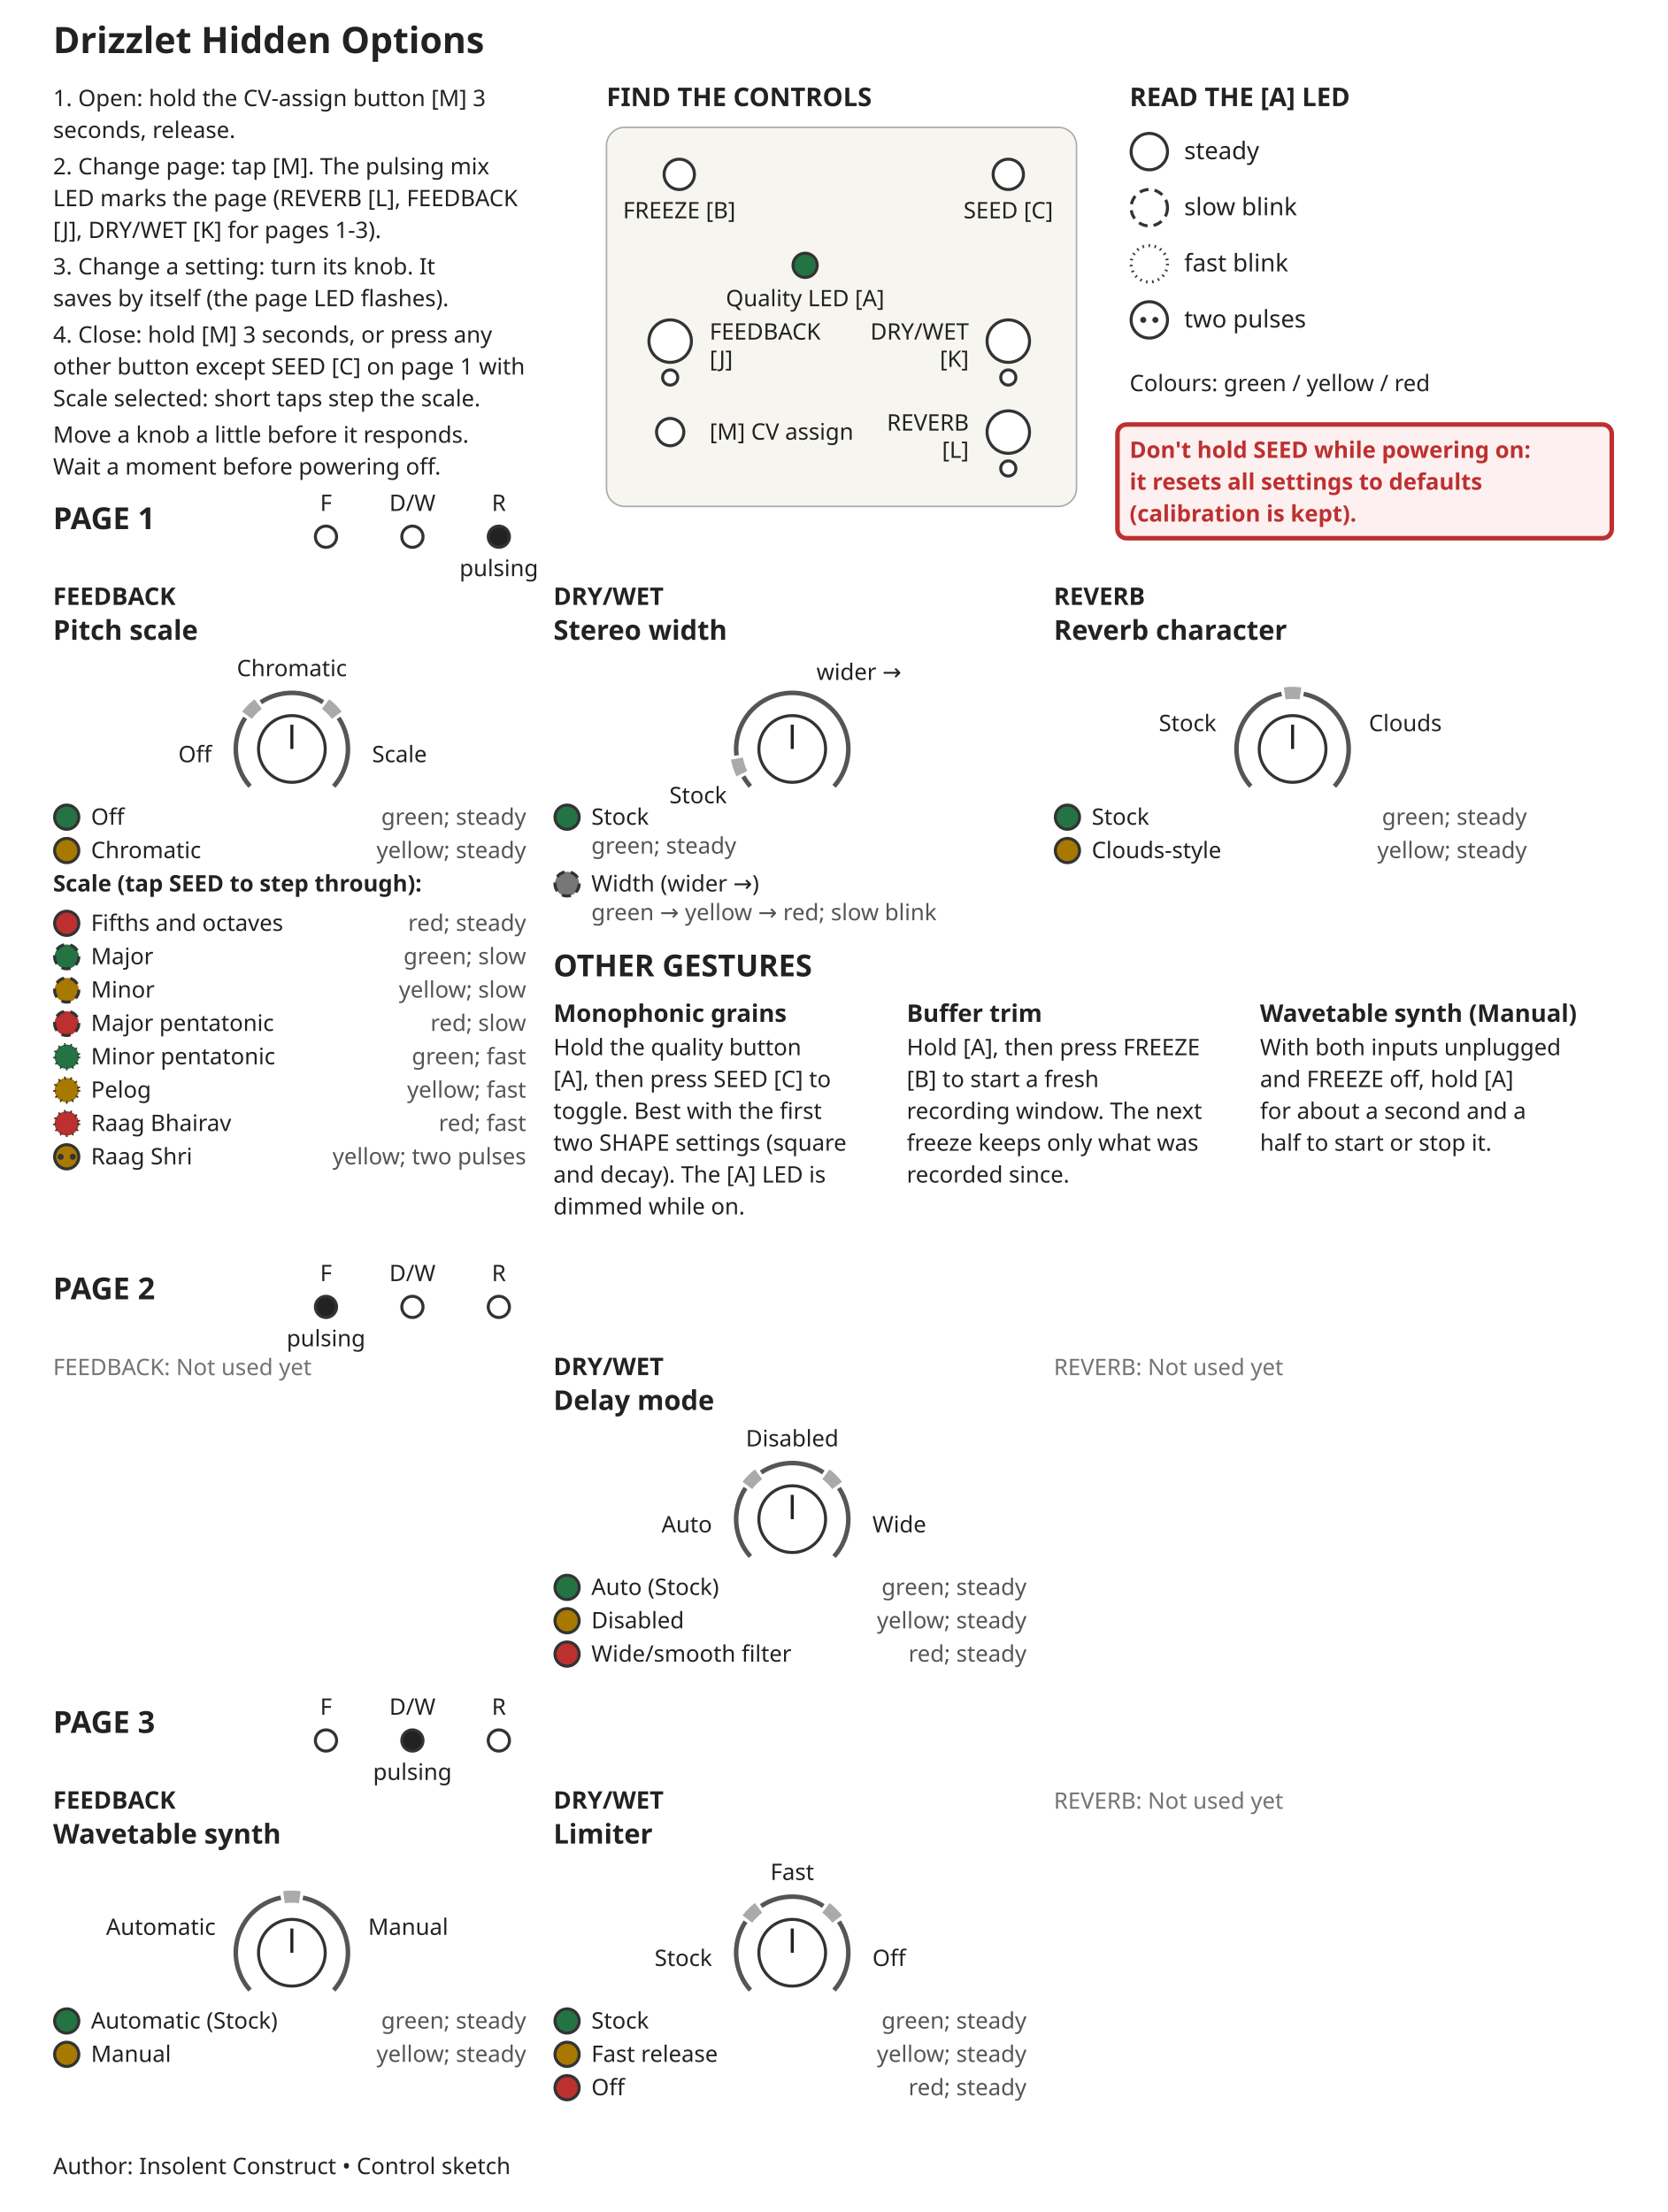
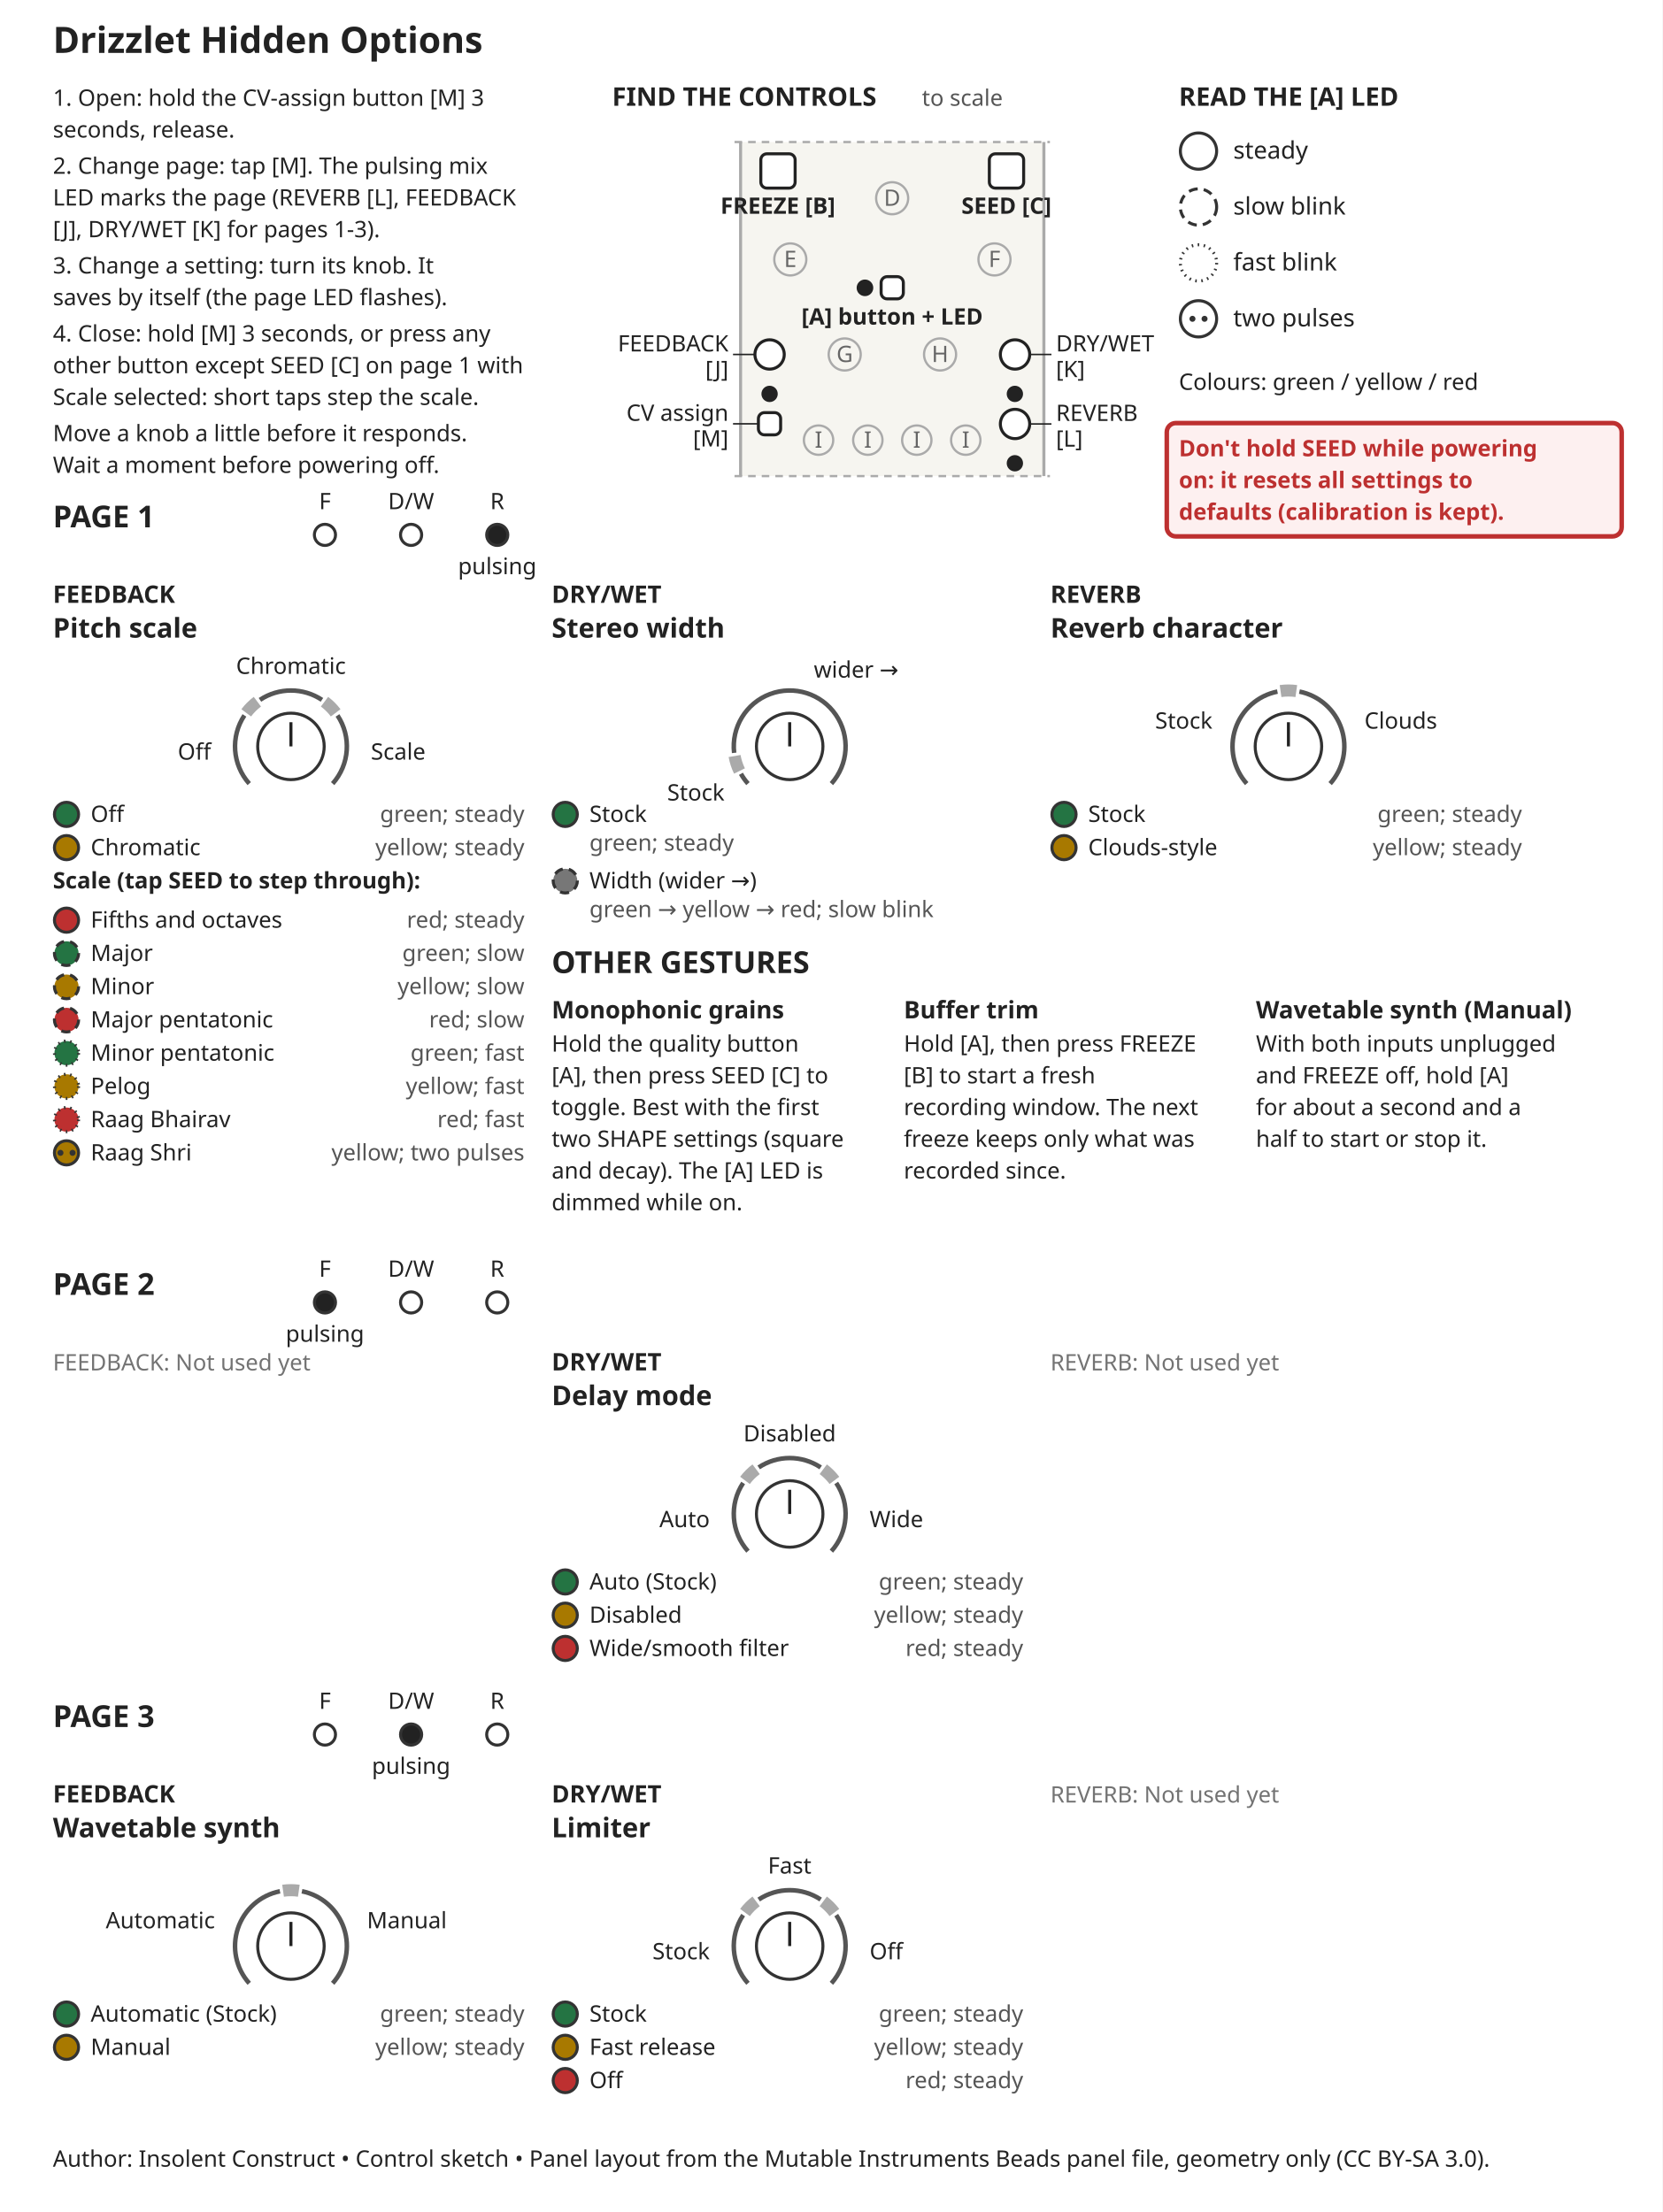
- <svg xmlns="http://www.w3.org/2000/svg" width="190mm" height="252.01mm" viewBox="0 0 1100 1459" role="img" aria-labelledby="title desc">
+ <svg xmlns="http://www.w3.org/2000/svg" width="190mm" height="252.87mm" viewBox="0 0 1100 1464" role="img" aria-labelledby="title desc">
  <rect width="100%" height="100%" fill="white" />
  <g font-family="sans-serif" fill="#222">
    <text x="35" y="35" font-size="24" font-weight="bold" fill="#222" text-anchor="start">Drizzlet Hidden Options</text>
    <text x="35" y="70" font-size="15" font-weight="normal" fill="#222" text-anchor="start">1. Open: hold the CV-assign button [M] 3</text>
    <text x="35" y="91" font-size="15" font-weight="normal" fill="#222" text-anchor="start">seconds, release.</text>
    <text x="35" y="115" font-size="15" font-weight="normal" fill="#222" text-anchor="start">2. Change page: tap [M]. The pulsing mix</text>
    <text x="35" y="136" font-size="15" font-weight="normal" fill="#222" text-anchor="start">LED marks the page (REVERB [L], FEEDBACK</text>
    <text x="35" y="157" font-size="15" font-weight="normal" fill="#222" text-anchor="start">[J], DRY/WET [K] for pages 1-3).</text>
    <text x="35" y="181" font-size="15" font-weight="normal" fill="#222" text-anchor="start">3. Change a setting: turn its knob. It</text>
    <text x="35" y="202" font-size="15" font-weight="normal" fill="#222" text-anchor="start">saves by itself (the page LED flashes).</text>
    <text x="35" y="226" font-size="15" font-weight="normal" fill="#222" text-anchor="start">4. Close: hold [M] 3 seconds, or press any</text>
    <text x="35" y="247" font-size="15" font-weight="normal" fill="#222" text-anchor="start">other button except SEED [C] on page 1 with</text>
    <text x="35" y="268" font-size="15" font-weight="normal" fill="#222" text-anchor="start">Scale selected: short taps step the scale.</text>
    <text x="35" y="292" font-size="15" font-weight="normal" fill="#222" text-anchor="start">Move a knob a little before it responds.</text>
    <text x="35" y="313" font-size="15" font-weight="normal" fill="#222" text-anchor="start">Wait a moment before powering off.</text>
-     <text x="400" y="70" font-size="17" font-weight="bold" fill="#222" text-anchor="start">FIND THE CONTROLS</text>
-     <rect x="400" y="84" width="310" height="250" rx="12" fill="#f6f5f0" stroke="#aaa" />
-     <circle cx="448" cy="115" r="10" fill="white" stroke="#333" stroke-width="2" />
-     <text x="448" y="144" font-size="15" font-weight="normal" fill="#222" text-anchor="middle">FREEZE [B]</text>
-     <circle cx="665" cy="115" r="10" fill="white" stroke="#333" stroke-width="2" />
-     <text x="665" y="144" font-size="15" font-weight="normal" fill="#222" text-anchor="middle">SEED [C]</text>
-     <circle cx="531" cy="175" r="8" fill="#247443" stroke="#333" stroke-width="2" />
-     <text x="531" y="202" font-size="15" font-weight="normal" fill="#222" text-anchor="middle">Quality LED [A]</text>
-     <circle cx="442" cy="225" r="14" fill="white" stroke="#333" stroke-width="2" />
-     <circle cx="442" cy="249" r="5" fill="white" stroke="#333" stroke-width="2" />
-     <text x="468" y="224" font-size="15" font-weight="normal" fill="#222" text-anchor="start">FEEDBACK</text>
-     <text x="468" y="242" font-size="15" font-weight="normal" fill="#222" text-anchor="start">[J]</text>
-     <circle cx="665" cy="225" r="14" fill="white" stroke="#333" stroke-width="2" />
-     <circle cx="665" cy="249" r="5" fill="white" stroke="#333" stroke-width="2" />
-     <text x="639" y="224" font-size="15" font-weight="normal" fill="#222" text-anchor="end">DRY/WET</text>
-     <text x="639" y="242" font-size="15" font-weight="normal" fill="#222" text-anchor="end">[K]</text>
-     <circle cx="665" cy="285" r="14" fill="white" stroke="#333" stroke-width="2" />
-     <circle cx="665" cy="309" r="5" fill="white" stroke="#333" stroke-width="2" />
-     <text x="639" y="284" font-size="15" font-weight="normal" fill="#222" text-anchor="end">REVERB</text>
-     <text x="639" y="302" font-size="15" font-weight="normal" fill="#222" text-anchor="end">[L]</text>
-     <circle cx="442" cy="285" r="9" fill="white" stroke="#333" stroke-width="2" />
-     <text x="468" y="290" font-size="15" font-weight="normal" fill="#222" text-anchor="start">[M] CV assign</text>
-     <text x="745" y="70" font-size="17" font-weight="bold" fill="#222" text-anchor="start">READ THE [A] LED</text>
-     <circle cx="758" cy="100" r="12" fill="white" stroke="#333" stroke-width="2" />
-     <text x="781" y="105" font-size="16" font-weight="normal" fill="#222" text-anchor="start">steady</text>
-     <circle cx="758" cy="137" r="12" fill="white" stroke="#333" stroke-width="2" stroke-dasharray="6 4" />
-     <text x="781" y="142" font-size="16" font-weight="normal" fill="#222" text-anchor="start">slow blink</text>
-     <circle cx="758" cy="174" r="12" fill="white" stroke="#333" stroke-width="2" stroke-dasharray="1 3" />
-     <text x="781" y="179" font-size="16" font-weight="normal" fill="#222" text-anchor="start">fast blink</text>
-     <circle cx="758" cy="211" r="12" fill="white" stroke="#333" stroke-width="2" />
-     <circle cx="754" cy="211" r="1" fill="#222" stroke="#333" stroke-width="2" />
-     <circle cx="762" cy="211" r="1" fill="#222" stroke="#333" stroke-width="2" />
-     <text x="781" y="216" font-size="16" font-weight="normal" fill="#222" text-anchor="start">two pulses</text>
-     <text x="745" y="258" font-size="15" font-weight="normal" fill="#222" text-anchor="start">Colours: green / yellow / red</text>
-     <rect x="737" y="280" width="326" height="75" rx="6" fill="#fdf0f0" stroke="#bd3030" stroke-width="3" />
-     <text x="745" y="302" font-size="15" font-weight="bold" fill="#bd3030" text-anchor="start">Don't hold SEED while powering on:</text>
-     <text x="745" y="323" font-size="15" font-weight="bold" fill="#bd3030" text-anchor="start">it resets all settings to defaults</text>
-     <text x="745" y="344" font-size="15" font-weight="bold" fill="#bd3030" text-anchor="start">(calibration is kept).</text>
+     <text x="405" y="70" font-size="17" font-weight="bold" fill="#222" text-anchor="start">FIND THE CONTROLS</text>
+     <text x="610" y="70" font-size="15" font-weight="normal" fill="#555" text-anchor="start">to scale</text>
+     <rect x="490.0" y="94.0" width="200.7" height="221.1" fill="#f6f5f0" />
+     <line x1="486.0" y1="94.0" x2="694.7" y2="94.0" stroke="#aaa" stroke-width="1.5" stroke-dasharray="5 4" />
+     <line x1="486.0" y1="315.1" x2="694.7" y2="315.1" stroke="#aaa" stroke-width="1.5" stroke-dasharray="5 4" />
+     <line x1="490.0" y1="94.0" x2="490.0" y2="315.1" stroke="#aaa" stroke-width="2" />
+     <line x1="690.7" y1="94.0" x2="690.7" y2="315.1" stroke="#aaa" stroke-width="2" />
+     <circle cx="541.6" cy="291.3" r="9.7" fill="none" stroke="#aaa" stroke-width="1.5" />
+     <text x="541.6" y="296.3" font-size="15" font-weight="normal" fill="#666" text-anchor="middle">I</text>
+     <circle cx="574.2" cy="291.3" r="9.7" fill="none" stroke="#aaa" stroke-width="1.5" />
+     <text x="574.2" y="296.3" font-size="15" font-weight="normal" fill="#666" text-anchor="middle">I</text>
+     <circle cx="606.6" cy="291.3" r="9.7" fill="none" stroke="#aaa" stroke-width="1.5" />
+     <text x="606.6" y="296.3" font-size="15" font-weight="normal" fill="#666" text-anchor="middle">I</text>
+     <circle cx="639.0" cy="291.3" r="9.7" fill="none" stroke="#aaa" stroke-width="1.5" />
+     <text x="639.0" y="296.3" font-size="15" font-weight="normal" fill="#666" text-anchor="middle">I</text>
+     <circle cx="558.9" cy="234.6" r="10.6" fill="none" stroke="#aaa" stroke-width="1.5" />
+     <text x="558.9" y="239.6" font-size="15" font-weight="normal" fill="#666" text-anchor="middle">G</text>
+     <circle cx="522.9" cy="171.7" r="10.6" fill="none" stroke="#aaa" stroke-width="1.5" />
+     <text x="522.9" y="176.7" font-size="15" font-weight="normal" fill="#666" text-anchor="middle">E</text>
+     <circle cx="658.0" cy="171.7" r="10.6" fill="none" stroke="#aaa" stroke-width="1.5" />
+     <text x="658.0" y="176.7" font-size="15" font-weight="normal" fill="#666" text-anchor="middle">F</text>
+     <rect x="583.0" y="183.1" width="14.7" height="14.7" rx="4" fill="white" stroke="#222" stroke-width="2" />
+     <circle cx="572.3" cy="190.5" r="4.5" fill="#222" stroke="#222" stroke-width="2" />
+     <rect x="501.8" y="273.1" width="14.7" height="14.7" rx="4" fill="white" stroke="#222" stroke-width="2" />
+     <circle cx="622.0" cy="234.6" r="10.6" fill="none" stroke="#aaa" stroke-width="1.5" />
+     <text x="622.0" y="239.6" font-size="15" font-weight="normal" fill="#666" text-anchor="middle">H</text>
+     <circle cx="509.2" cy="234.6" r="9.7" fill="white" stroke="#222" stroke-width="2" />
+     <circle cx="671.6" cy="234.6" r="9.7" fill="white" stroke="#222" stroke-width="2" />
+     <circle cx="671.6" cy="280.6" r="9.7" fill="white" stroke="#222" stroke-width="2" />
+     <circle cx="590.3" cy="131.2" r="10.6" fill="none" stroke="#aaa" stroke-width="1.5" />
+     <text x="590.3" y="136.2" font-size="15" font-weight="normal" fill="#666" text-anchor="middle">D</text>
+     <rect x="503.4" y="101.8" width="22.7" height="22.7" rx="4" fill="white" stroke="#222" stroke-width="2" />
+     <rect x="654.6" y="101.8" width="22.7" height="22.7" rx="4" fill="white" stroke="#222" stroke-width="2" />
+     <circle cx="509.2" cy="260.7" r="4.4" fill="#222" stroke="#222" stroke-width="2" />
+     <circle cx="671.5" cy="260.7" r="4.4" fill="#222" stroke="#222" stroke-width="2" />
+     <circle cx="671.5" cy="306.6" r="4.4" fill="#222" stroke="#222" stroke-width="2" />
+     <text x="514.7" y="141.5" font-size="15" font-weight="bold" fill="#222" text-anchor="middle">FREEZE [B]</text>
+     <text x="665.9" y="141.5" font-size="15" font-weight="bold" fill="#222" text-anchor="middle">SEED [C]</text>
+     <text x="590.3" y="214.8" font-size="15" font-weight="bold" fill="#222" text-anchor="middle">[A] button + LED</text>
+     <text x="482.0" y="232.6" font-size="15" font-weight="normal" fill="#222" text-anchor="end">FEEDBACK</text>
+     <text x="482.0" y="249.6" font-size="15" font-weight="normal" fill="#222" text-anchor="end">[J]</text>
+     <line x1="485.0" y1="234.6" x2="499.6" y2="234.6" stroke="#222" stroke-width="1" />
+     <text x="482.0" y="278.5" font-size="15" font-weight="normal" fill="#222" text-anchor="end">CV assign</text>
+     <text x="482.0" y="295.5" font-size="15" font-weight="normal" fill="#222" text-anchor="end">[M]</text>
+     <line x1="485.0" y1="280.5" x2="501.8" y2="280.5" stroke="#222" stroke-width="1" />
+     <text x="698.7" y="232.6" font-size="15" font-weight="normal" fill="#222" text-anchor="start">DRY/WET</text>
+     <text x="698.7" y="249.6" font-size="15" font-weight="normal" fill="#222" text-anchor="start">[K]</text>
+     <line x1="695.7" y1="234.6" x2="681.2" y2="234.6" stroke="#222" stroke-width="1" />
+     <text x="698.7" y="278.6" font-size="15" font-weight="normal" fill="#222" text-anchor="start">REVERB</text>
+     <text x="698.7" y="295.6" font-size="15" font-weight="normal" fill="#222" text-anchor="start">[L]</text>
+     <line x1="695.7" y1="280.6" x2="681.2" y2="280.6" stroke="#222" stroke-width="1" />
+     <text x="780" y="70" font-size="17" font-weight="bold" fill="#222" text-anchor="start">READ THE [A] LED</text>
+     <circle cx="793" cy="100" r="12" fill="white" stroke="#333" stroke-width="2" />
+     <text x="816" y="105" font-size="16" font-weight="normal" fill="#222" text-anchor="start">steady</text>
+     <circle cx="793" cy="137" r="12" fill="white" stroke="#333" stroke-width="2" stroke-dasharray="6 4" />
+     <text x="816" y="142" font-size="16" font-weight="normal" fill="#222" text-anchor="start">slow blink</text>
+     <circle cx="793" cy="174" r="12" fill="white" stroke="#333" stroke-width="2" stroke-dasharray="1 3" />
+     <text x="816" y="179" font-size="16" font-weight="normal" fill="#222" text-anchor="start">fast blink</text>
+     <circle cx="793" cy="211" r="12" fill="white" stroke="#333" stroke-width="2" />
+     <circle cx="789" cy="211" r="1" fill="#222" stroke="#333" stroke-width="2" />
+     <circle cx="797" cy="211" r="1" fill="#222" stroke="#333" stroke-width="2" />
+     <text x="816" y="216" font-size="16" font-weight="normal" fill="#222" text-anchor="start">two pulses</text>
+     <text x="780" y="258" font-size="15" font-weight="normal" fill="#222" text-anchor="start">Colours: green / yellow / red</text>
+     <rect x="772" y="280" width="301" height="75" rx="6" fill="#fdf0f0" stroke="#bd3030" stroke-width="3" />
+     <text x="780" y="302" font-size="15" font-weight="bold" fill="#bd3030" text-anchor="start">Don't hold SEED while powering</text>
+     <text x="780" y="323" font-size="15" font-weight="bold" fill="#bd3030" text-anchor="start">on: it resets all settings to</text>
+     <text x="780" y="344" font-size="15" font-weight="bold" fill="#bd3030" text-anchor="start">defaults (calibration is kept).</text>
    <text x="35" y="349" font-size="20" font-weight="bold" fill="#222" text-anchor="start">PAGE 1</text>
    <text x="215" y="337" font-size="15" font-weight="normal" fill="#222" text-anchor="middle">F</text>
    <circle cx="215" cy="354" r="7" fill="white" stroke="#333" stroke-width="2" />
    <text x="272" y="337" font-size="15" font-weight="normal" fill="#222" text-anchor="middle">D/W</text>
    <circle cx="272" cy="354" r="7" fill="white" stroke="#333" stroke-width="2" />
    <text x="329" y="337" font-size="15" font-weight="normal" fill="#222" text-anchor="middle">R</text>
    <circle cx="329" cy="354" r="7" fill="#222" stroke="#333" stroke-width="2" />
    <text x="329" y="380" font-size="15" font-weight="normal" fill="#222" text-anchor="middle">pulsing</text>
    <text x="35" y="399" font-size="16" font-weight="bold" fill="#222" text-anchor="start">FEEDBACK</text>
    <text x="35" y="422" font-size="18" font-weight="bold" fill="#222" text-anchor="start">Pitch scale</text>
    <circle cx="192.5" cy="494" r="22" fill="white" stroke="#333" stroke-width="2" />
    <path d="M 192.5 494 v -16" stroke="#222" stroke-width="2" />
    <path d="M 164.900 518.642 A 37 37 0 0 1 161.703 473.492" fill="none" stroke="#555" stroke-width="3" />
    <text x="139.63" y="502.74" font-size="15" font-weight="normal" fill="#222" text-anchor="end">Off</text>
    <path d="M 171.992 463.203 A 37 37 0 0 1 213.008 463.203" fill="none" stroke="#555" stroke-width="3" />
    <text x="192.5" y="446.0" font-size="15" font-weight="normal" fill="#222" text-anchor="middle">Chromatic</text>
    <path d="M 223.297 473.492 A 37 37 0 0 1 220.100 518.642" fill="none" stroke="#555" stroke-width="3" />
    <text x="245.37" y="502.74" font-size="15" font-weight="normal" fill="#222" text-anchor="start">Scale</text>
    <path d="M 162.912 471.784 A 37 37 0 0 1 170.284 464.412" fill="none" stroke="#aaa" stroke-width="8" />
    <path d="M 214.716 464.412 A 37 37 0 0 1 222.088 471.784" fill="none" stroke="#aaa" stroke-width="8" />
    <circle cx="44" cy="539" r="8" fill="#247443" stroke="#333" stroke-width="2" />
    <text x="60" y="544" font-size="15" font-weight="normal" fill="#222" text-anchor="start">Off</text>
    <text x="347" y="544" font-size="15" font-weight="normal" fill="#555" text-anchor="end">green; steady</text>
    <circle cx="44" cy="561" r="8" fill="#a87900" stroke="#333" stroke-width="2" />
    <text x="60" y="566" font-size="15" font-weight="normal" fill="#222" text-anchor="start">Chromatic</text>
    <text x="347" y="566" font-size="15" font-weight="normal" fill="#555" text-anchor="end">yellow; steady</text>
    <text x="35" y="588" font-size="15" font-weight="bold" fill="#222" text-anchor="start">Scale (tap SEED to step through):</text>
    <circle cx="44" cy="609" r="8" fill="#bd3030" stroke="#333" stroke-width="2" />
    <text x="60" y="614" font-size="15" font-weight="normal" fill="#222" text-anchor="start">Fifths and octaves</text>
    <text x="347" y="614" font-size="15" font-weight="normal" fill="#555" text-anchor="end">red; steady</text>
    <circle cx="44" cy="631" r="8" fill="#247443" stroke="#333" stroke-width="2" stroke-dasharray="6 4" />
    <text x="60" y="636" font-size="15" font-weight="normal" fill="#222" text-anchor="start">Major</text>
    <text x="347" y="636" font-size="15" font-weight="normal" fill="#555" text-anchor="end">green; slow</text>
    <circle cx="44" cy="653" r="8" fill="#a87900" stroke="#333" stroke-width="2" stroke-dasharray="6 4" />
    <text x="60" y="658" font-size="15" font-weight="normal" fill="#222" text-anchor="start">Minor</text>
    <text x="347" y="658" font-size="15" font-weight="normal" fill="#555" text-anchor="end">yellow; slow</text>
    <circle cx="44" cy="675" r="8" fill="#bd3030" stroke="#333" stroke-width="2" stroke-dasharray="6 4" />
    <text x="60" y="680" font-size="15" font-weight="normal" fill="#222" text-anchor="start">Major pentatonic</text>
    <text x="347" y="680" font-size="15" font-weight="normal" fill="#555" text-anchor="end">red; slow</text>
    <circle cx="44" cy="697" r="8" fill="#247443" stroke="#333" stroke-width="2" stroke-dasharray="1 3" />
    <text x="60" y="702" font-size="15" font-weight="normal" fill="#222" text-anchor="start">Minor pentatonic</text>
    <text x="347" y="702" font-size="15" font-weight="normal" fill="#555" text-anchor="end">green; fast</text>
    <circle cx="44" cy="719" r="8" fill="#a87900" stroke="#333" stroke-width="2" stroke-dasharray="1 3" />
    <text x="60" y="724" font-size="15" font-weight="normal" fill="#222" text-anchor="start">Pelog</text>
    <text x="347" y="724" font-size="15" font-weight="normal" fill="#555" text-anchor="end">yellow; fast</text>
    <circle cx="44" cy="741" r="8" fill="#bd3030" stroke="#333" stroke-width="2" stroke-dasharray="1 3" />
    <text x="60" y="746" font-size="15" font-weight="normal" fill="#222" text-anchor="start">Raag Bhairav</text>
    <text x="347" y="746" font-size="15" font-weight="normal" fill="#555" text-anchor="end">red; fast</text>
    <circle cx="44" cy="763" r="8" fill="#a87900" stroke="#333" stroke-width="2" />
    <circle cx="40" cy="763" r="1" fill="#222" stroke="#333" stroke-width="2" />
    <circle cx="48" cy="763" r="1" fill="#222" stroke="#333" stroke-width="2" />
    <text x="60" y="768" font-size="15" font-weight="normal" fill="#222" text-anchor="start">Raag Shri</text>
    <text x="347" y="768" font-size="15" font-weight="normal" fill="#555" text-anchor="end">yellow; two pulses</text>
    <text x="365" y="399" font-size="16" font-weight="bold" fill="#222" text-anchor="start">DRY/WET</text>
    <text x="365" y="422" font-size="18" font-weight="bold" fill="#222" text-anchor="start">Stereo width</text>
    <circle cx="522.5" cy="494" r="22" fill="white" stroke="#333" stroke-width="2" />
    <path d="M 522.5 494 v -16" stroke="#222" stroke-width="2" />
    <path d="M 494.900 518.642 A 37 37 0 0 1 490.246 512.130" fill="none" stroke="#555" stroke-width="3" />
    <text x="479.38" y="529.81" font-size="15" font-weight="normal" fill="#222" text-anchor="end">Stock</text>
    <path d="M 485.750 498.291 A 37 37 0 1 1 550.100 518.642" fill="none" stroke="#555" stroke-width="3" />
    <text x="538.48" y="448.47" font-size="15" font-weight="normal" fill="#222" text-anchor="start">wider →</text>
    <path d="M 489.273 510.278 A 37 37 0 0 1 486.051 500.361" fill="none" stroke="#aaa" stroke-width="8" />
    <circle cx="374" cy="539" r="8" fill="#247443" stroke="#333" stroke-width="2" />
    <text x="390" y="544" font-size="15" font-weight="normal" fill="#222" text-anchor="start">Stock</text>
    <text x="390" y="563" font-size="15" font-weight="normal" fill="#555" text-anchor="start">green; steady</text>
    <circle cx="374" cy="583" r="8" fill="#777" stroke="#333" stroke-width="2" stroke-dasharray="6 4" />
    <text x="390" y="588" font-size="15" font-weight="normal" fill="#222" text-anchor="start">Width (wider →)</text>
    <text x="390" y="607" font-size="15" font-weight="normal" fill="#555" text-anchor="start">green → yellow → red; slow blink</text>
    <text x="695" y="399" font-size="16" font-weight="bold" fill="#222" text-anchor="start">REVERB</text>
    <text x="695" y="422" font-size="18" font-weight="bold" fill="#222" text-anchor="start">Reverb character</text>
    <circle cx="852.5" cy="494" r="22" fill="white" stroke="#333" stroke-width="2" />
    <path d="M 852.5 494 v -16" stroke="#222" stroke-width="2" />
    <path d="M 824.900 518.642 A 37 37 0 0 1 845.225 457.722" fill="none" stroke="#555" stroke-width="3" />
    <text x="802.22" y="482.23" font-size="15" font-weight="normal" fill="#222" text-anchor="end">Stock</text>
    <path d="M 859.775 457.722 A 37 37 0 0 1 880.100 518.642" fill="none" stroke="#555" stroke-width="3" />
    <text x="902.78" y="482.23" font-size="15" font-weight="normal" fill="#222" text-anchor="start">Clouds</text>
    <path d="M 847.287 457.369 A 37 37 0 0 1 857.713 457.369" fill="none" stroke="#aaa" stroke-width="8" />
    <circle cx="704" cy="539" r="8" fill="#247443" stroke="#333" stroke-width="2" />
    <text x="720" y="544" font-size="15" font-weight="normal" fill="#222" text-anchor="start">Stock</text>
    <text x="1007" y="544" font-size="15" font-weight="normal" fill="#555" text-anchor="end">green; steady</text>
    <circle cx="704" cy="561" r="8" fill="#a87900" stroke="#333" stroke-width="2" />
    <text x="720" y="566" font-size="15" font-weight="normal" fill="#222" text-anchor="start">Clouds-style</text>
    <text x="1007" y="566" font-size="15" font-weight="normal" fill="#555" text-anchor="end">yellow; steady</text>
    <text x="365" y="644" font-size="20" font-weight="bold" fill="#222" text-anchor="start">OTHER GESTURES</text>
    <text x="365" y="674" font-size="16" font-weight="bold" fill="#222" text-anchor="start">Monophonic grains</text>
    <text x="365" y="696" font-size="15" font-weight="normal" fill="#222" text-anchor="start">Hold the quality button</text>
    <text x="365" y="717" font-size="15" font-weight="normal" fill="#222" text-anchor="start">[A], then press SEED [C] to</text>
    <text x="365" y="738" font-size="15" font-weight="normal" fill="#222" text-anchor="start">toggle. Best with the first</text>
    <text x="365" y="759" font-size="15" font-weight="normal" fill="#222" text-anchor="start">two SHAPE settings (square</text>
    <text x="365" y="780" font-size="15" font-weight="normal" fill="#222" text-anchor="start">and decay). The [A] LED is</text>
    <text x="365" y="801" font-size="15" font-weight="normal" fill="#222" text-anchor="start">dimmed while on.</text>
    <text x="598" y="674" font-size="16" font-weight="bold" fill="#222" text-anchor="start">Buffer trim</text>
    <text x="598" y="696" font-size="15" font-weight="normal" fill="#222" text-anchor="start">Hold [A], then press FREEZE</text>
    <text x="598" y="717" font-size="15" font-weight="normal" fill="#222" text-anchor="start">[B] to start a fresh</text>
    <text x="598" y="738" font-size="15" font-weight="normal" fill="#222" text-anchor="start">recording window. The next</text>
    <text x="598" y="759" font-size="15" font-weight="normal" fill="#222" text-anchor="start">freeze keeps only what was</text>
    <text x="598" y="780" font-size="15" font-weight="normal" fill="#222" text-anchor="start">recorded since.</text>
    <text x="831" y="674" font-size="16" font-weight="bold" fill="#222" text-anchor="start">Wavetable synth (Manual)</text>
    <text x="831" y="696" font-size="15" font-weight="normal" fill="#222" text-anchor="start">With both inputs unplugged</text>
    <text x="831" y="717" font-size="15" font-weight="normal" fill="#222" text-anchor="start">and FREEZE off, hold [A]</text>
    <text x="831" y="738" font-size="15" font-weight="normal" fill="#222" text-anchor="start">for about a second and a</text>
    <text x="831" y="759" font-size="15" font-weight="normal" fill="#222" text-anchor="start">half to start or stop it.</text>
    <text x="35" y="857" font-size="20" font-weight="bold" fill="#222" text-anchor="start">PAGE 2</text>
    <text x="215" y="845" font-size="15" font-weight="normal" fill="#222" text-anchor="middle">F</text>
    <circle cx="215" cy="862" r="7" fill="#222" stroke="#333" stroke-width="2" />
    <text x="215" y="888" font-size="15" font-weight="normal" fill="#222" text-anchor="middle">pulsing</text>
    <text x="272" y="845" font-size="15" font-weight="normal" fill="#222" text-anchor="middle">D/W</text>
    <circle cx="272" cy="862" r="7" fill="white" stroke="#333" stroke-width="2" />
    <text x="329" y="845" font-size="15" font-weight="normal" fill="#222" text-anchor="middle">R</text>
    <circle cx="329" cy="862" r="7" fill="white" stroke="#333" stroke-width="2" />
    <text x="35" y="907" font-size="15" font-weight="normal" fill="#737373" text-anchor="start">FEEDBACK: Not used yet</text>
    <text x="365" y="907" font-size="16" font-weight="bold" fill="#222" text-anchor="start">DRY/WET</text>
    <text x="365" y="930" font-size="18" font-weight="bold" fill="#222" text-anchor="start">Delay mode</text>
    <circle cx="522.5" cy="1002" r="22" fill="white" stroke="#333" stroke-width="2" />
    <path d="M 522.5 1002 v -16" stroke="#222" stroke-width="2" />
    <path d="M 494.900 1026.642 A 37 37 0 0 1 491.703 981.492" fill="none" stroke="#555" stroke-width="3" />
    <text x="469.63" y="1010.74" font-size="15" font-weight="normal" fill="#222" text-anchor="end">Auto</text>
    <path d="M 501.992 971.203 A 37 37 0 0 1 543.008 971.203" fill="none" stroke="#555" stroke-width="3" />
    <text x="522.5" y="954.0" font-size="15" font-weight="normal" fill="#222" text-anchor="middle">Disabled</text>
    <path d="M 553.297 981.492 A 37 37 0 0 1 550.100 1026.642" fill="none" stroke="#555" stroke-width="3" />
    <text x="575.37" y="1010.74" font-size="15" font-weight="normal" fill="#222" text-anchor="start">Wide</text>
    <path d="M 492.912 979.784 A 37 37 0 0 1 500.284 972.412" fill="none" stroke="#aaa" stroke-width="8" />
    <path d="M 544.716 972.412 A 37 37 0 0 1 552.088 979.784" fill="none" stroke="#aaa" stroke-width="8" />
    <circle cx="374" cy="1047" r="8" fill="#247443" stroke="#333" stroke-width="2" />
    <text x="390" y="1052" font-size="15" font-weight="normal" fill="#222" text-anchor="start">Auto (Stock)</text>
    <text x="677" y="1052" font-size="15" font-weight="normal" fill="#555" text-anchor="end">green; steady</text>
    <circle cx="374" cy="1069" r="8" fill="#a87900" stroke="#333" stroke-width="2" />
    <text x="390" y="1074" font-size="15" font-weight="normal" fill="#222" text-anchor="start">Disabled</text>
    <text x="677" y="1074" font-size="15" font-weight="normal" fill="#555" text-anchor="end">yellow; steady</text>
    <circle cx="374" cy="1091" r="8" fill="#bd3030" stroke="#333" stroke-width="2" />
    <text x="390" y="1096" font-size="15" font-weight="normal" fill="#222" text-anchor="start">Wide/smooth filter</text>
    <text x="677" y="1096" font-size="15" font-weight="normal" fill="#555" text-anchor="end">red; steady</text>
    <text x="695" y="907" font-size="15" font-weight="normal" fill="#737373" text-anchor="start">REVERB: Not used yet</text>
    <text x="35" y="1143" font-size="20" font-weight="bold" fill="#222" text-anchor="start">PAGE 3</text>
    <text x="215" y="1131" font-size="15" font-weight="normal" fill="#222" text-anchor="middle">F</text>
    <circle cx="215" cy="1148" r="7" fill="white" stroke="#333" stroke-width="2" />
    <text x="272" y="1131" font-size="15" font-weight="normal" fill="#222" text-anchor="middle">D/W</text>
    <circle cx="272" cy="1148" r="7" fill="#222" stroke="#333" stroke-width="2" />
    <text x="272" y="1174" font-size="15" font-weight="normal" fill="#222" text-anchor="middle">pulsing</text>
    <text x="329" y="1131" font-size="15" font-weight="normal" fill="#222" text-anchor="middle">R</text>
    <circle cx="329" cy="1148" r="7" fill="white" stroke="#333" stroke-width="2" />
    <text x="35" y="1193" font-size="16" font-weight="bold" fill="#222" text-anchor="start">FEEDBACK</text>
    <text x="35" y="1216" font-size="18" font-weight="bold" fill="#222" text-anchor="start">Wavetable synth</text>
    <circle cx="192.5" cy="1288" r="22" fill="white" stroke="#333" stroke-width="2" />
    <path d="M 192.5 1288 v -16" stroke="#222" stroke-width="2" />
    <path d="M 164.900 1312.642 A 37 37 0 0 1 185.225 1251.722" fill="none" stroke="#555" stroke-width="3" />
    <text x="142.22" y="1276.23" font-size="15" font-weight="normal" fill="#222" text-anchor="end">Automatic</text>
    <path d="M 199.775 1251.722 A 37 37 0 0 1 220.100 1312.642" fill="none" stroke="#555" stroke-width="3" />
    <text x="242.78" y="1276.23" font-size="15" font-weight="normal" fill="#222" text-anchor="start">Manual</text>
    <path d="M 187.287 1251.369 A 37 37 0 0 1 197.713 1251.369" fill="none" stroke="#aaa" stroke-width="8" />
    <circle cx="44" cy="1333" r="8" fill="#247443" stroke="#333" stroke-width="2" />
    <text x="60" y="1338" font-size="15" font-weight="normal" fill="#222" text-anchor="start">Automatic (Stock)</text>
    <text x="347" y="1338" font-size="15" font-weight="normal" fill="#555" text-anchor="end">green; steady</text>
    <circle cx="44" cy="1355" r="8" fill="#a87900" stroke="#333" stroke-width="2" />
    <text x="60" y="1360" font-size="15" font-weight="normal" fill="#222" text-anchor="start">Manual</text>
    <text x="347" y="1360" font-size="15" font-weight="normal" fill="#555" text-anchor="end">yellow; steady</text>
    <text x="365" y="1193" font-size="16" font-weight="bold" fill="#222" text-anchor="start">DRY/WET</text>
    <text x="365" y="1216" font-size="18" font-weight="bold" fill="#222" text-anchor="start">Limiter</text>
    <circle cx="522.5" cy="1288" r="22" fill="white" stroke="#333" stroke-width="2" />
    <path d="M 522.5 1288 v -16" stroke="#222" stroke-width="2" />
    <path d="M 494.900 1312.642 A 37 37 0 0 1 491.703 1267.492" fill="none" stroke="#555" stroke-width="3" />
    <text x="469.63" y="1296.74" font-size="15" font-weight="normal" fill="#222" text-anchor="end">Stock</text>
    <path d="M 501.992 1257.203 A 37 37 0 0 1 543.008 1257.203" fill="none" stroke="#555" stroke-width="3" />
    <text x="522.5" y="1240.0" font-size="15" font-weight="normal" fill="#222" text-anchor="middle">Fast</text>
    <path d="M 553.297 1267.492 A 37 37 0 0 1 550.100 1312.642" fill="none" stroke="#555" stroke-width="3" />
    <text x="575.37" y="1296.74" font-size="15" font-weight="normal" fill="#222" text-anchor="start">Off</text>
    <path d="M 492.912 1265.784 A 37 37 0 0 1 500.284 1258.412" fill="none" stroke="#aaa" stroke-width="8" />
    <path d="M 544.716 1258.412 A 37 37 0 0 1 552.088 1265.784" fill="none" stroke="#aaa" stroke-width="8" />
    <circle cx="374" cy="1333" r="8" fill="#247443" stroke="#333" stroke-width="2" />
    <text x="390" y="1338" font-size="15" font-weight="normal" fill="#222" text-anchor="start">Stock</text>
    <text x="677" y="1338" font-size="15" font-weight="normal" fill="#555" text-anchor="end">green; steady</text>
    <circle cx="374" cy="1355" r="8" fill="#a87900" stroke="#333" stroke-width="2" />
    <text x="390" y="1360" font-size="15" font-weight="normal" fill="#222" text-anchor="start">Fast release</text>
    <text x="677" y="1360" font-size="15" font-weight="normal" fill="#555" text-anchor="end">yellow; steady</text>
    <circle cx="374" cy="1377" r="8" fill="#bd3030" stroke="#333" stroke-width="2" />
    <text x="390" y="1382" font-size="15" font-weight="normal" fill="#222" text-anchor="start">Off</text>
    <text x="677" y="1382" font-size="15" font-weight="normal" fill="#555" text-anchor="end">red; steady</text>
    <text x="695" y="1193" font-size="15" font-weight="normal" fill="#737373" text-anchor="start">REVERB: Not used yet</text>
-     <text x="35" y="1434" font-size="15" font-weight="normal" fill="#222" text-anchor="start">Author: Insolent Construct • Control sketch</text>
+     <text x="35" y="1434" font-size="15" font-weight="normal" fill="#222" text-anchor="start">Author: Insolent Construct • Control sketch • Panel layout from the Mutable Instruments Beads panel file, geometry only (CC BY-SA 3.0).</text>
  </g>
</svg>
